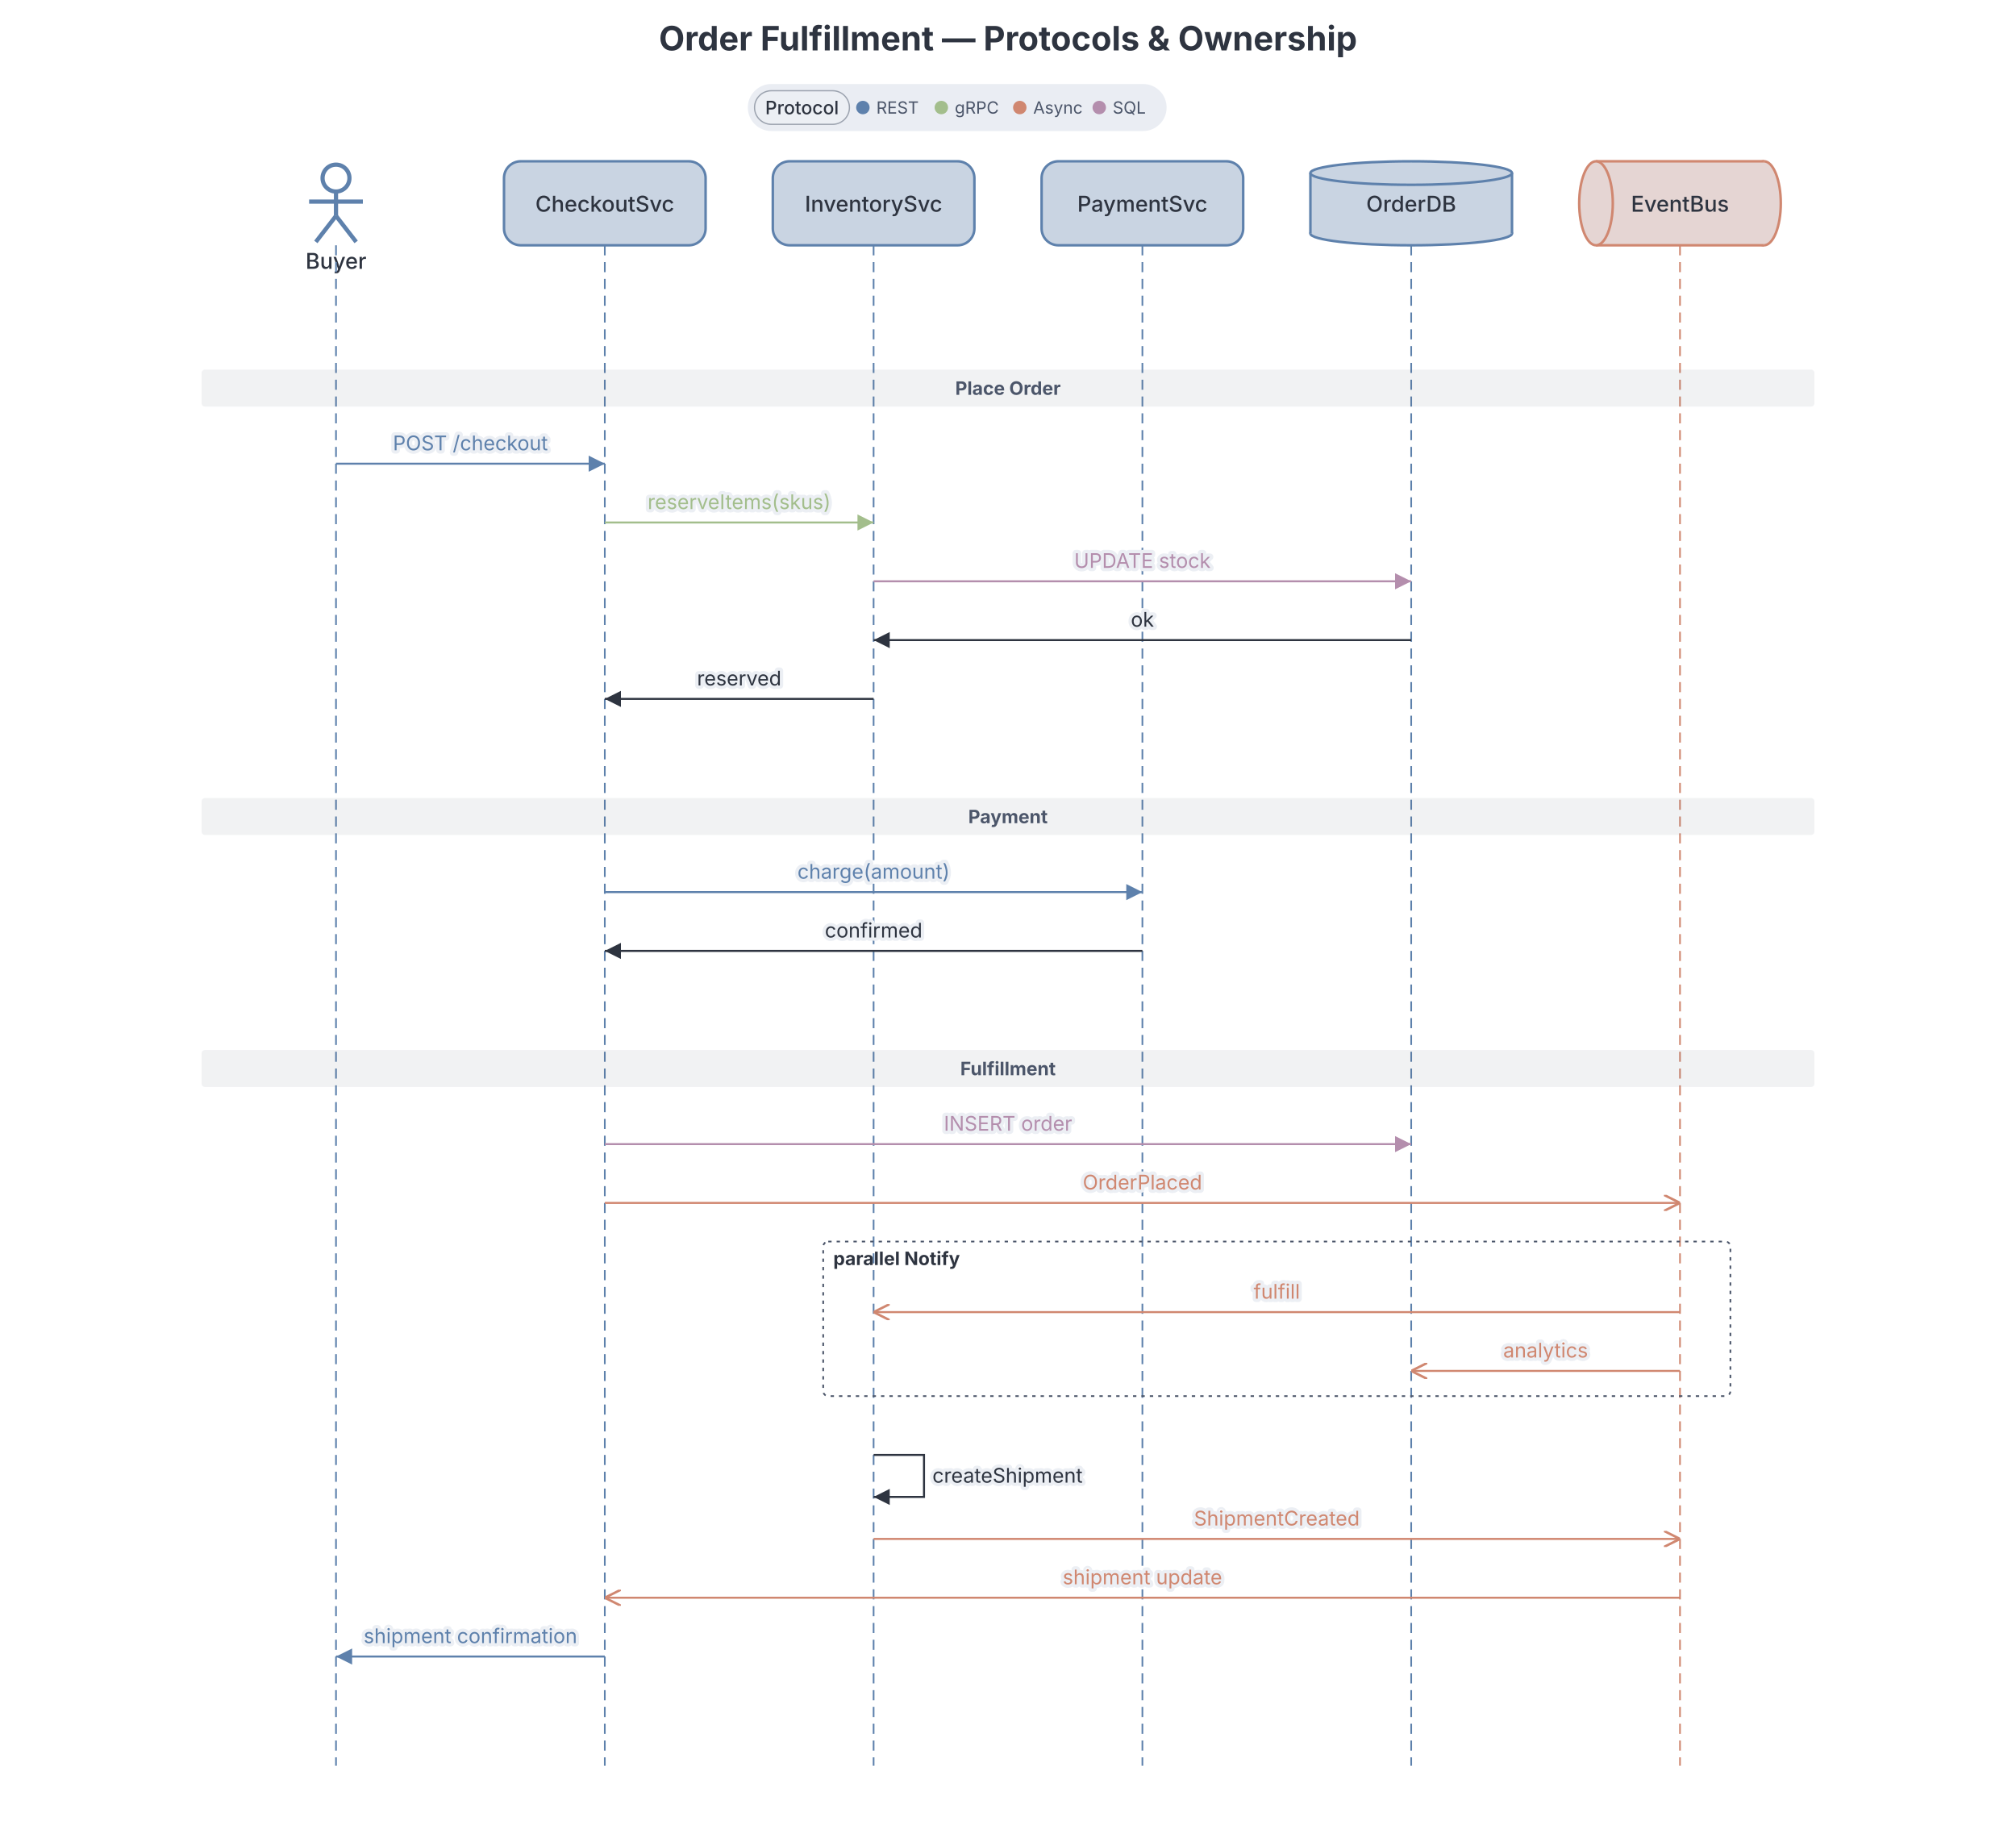
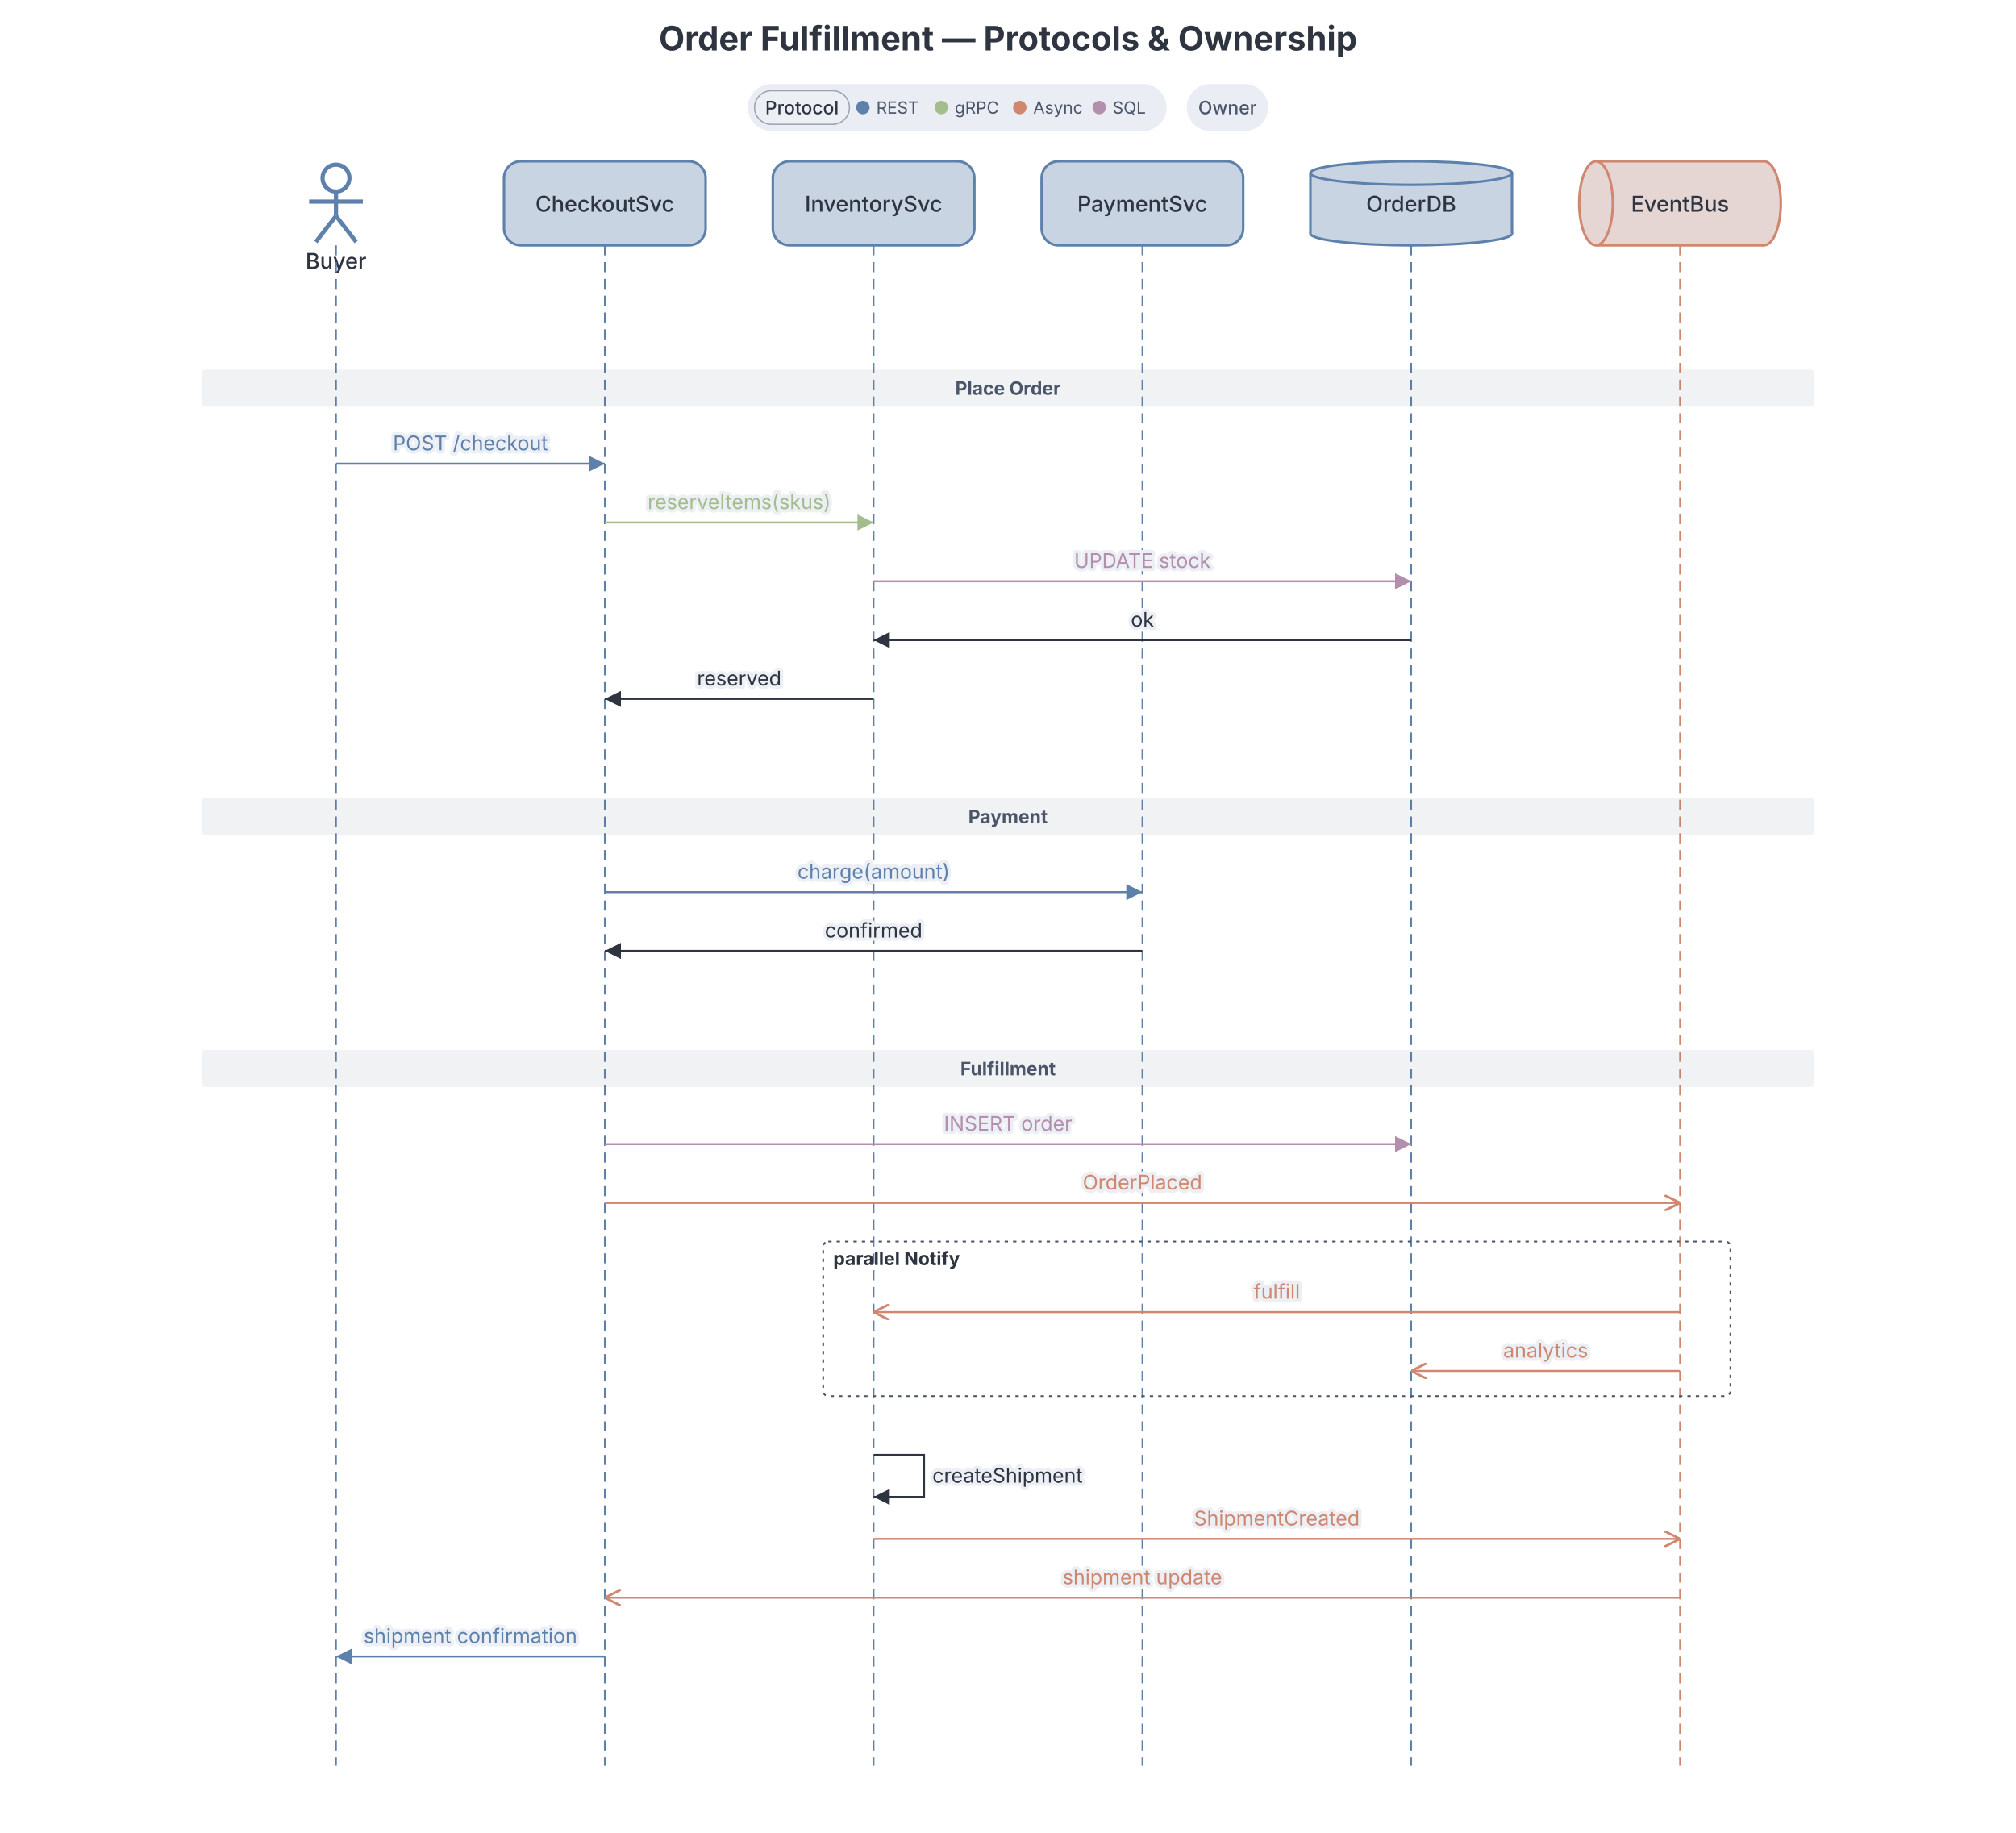
<svg xmlns="http://www.w3.org/2000/svg" width="100%" height="1091" viewBox="0 0 1200 1091" preserveAspectRatio="xMidYMin meet" class="sequence-diagram" style="font-family: Inter, system-ui, Avenir, Helvetica, Arial, sans-serif; background: rgb(236, 239, 244);">
  <defs>
    <marker id="seq-arrowhead" viewBox="0 0 8 8" refX="8" refY="4" markerWidth="8" markerHeight="8" orient="auto">
      <polygon points="0,0 8,4 0,8" fill="#2e3440" />
    </marker>
    <marker id="seq-arrowhead-open" viewBox="0 0 8 8" refX="8" refY="4" markerWidth="8" markerHeight="8" orient="auto">
      <polyline points="0,0 8,4 0,8" fill="none" stroke="#4c566a" stroke-width="1.2" />
    </marker>
    <marker id="seq-arrowhead-async" viewBox="0 0 8 8" refX="8" refY="4" markerWidth="8" markerHeight="8" orient="auto">
      <polyline points="0,0 8,4 0,8" fill="none" stroke="#2e3440" stroke-width="1.2" />
    </marker>
    <marker id="seq-arrowhead-c5e81ac" viewBox="0 0 8 8" refX="8" refY="4" markerWidth="8" markerHeight="8" orient="auto">
      <polygon points="0,0 8,4 0,8" fill="#5e81ac" />
    </marker>
    <marker id="seq-arrowhead-async-c5e81ac" viewBox="0 0 8 8" refX="8" refY="4" markerWidth="8" markerHeight="8" orient="auto">
      <polyline points="0,0 8,4 0,8" fill="none" stroke="#5e81ac" stroke-width="1.2" />
    </marker>
    <marker id="seq-arrowhead-open-c5e81ac" viewBox="0 0 8 8" refX="8" refY="4" markerWidth="8" markerHeight="8" orient="auto">
      <polyline points="0,0 8,4 0,8" fill="none" stroke="#5e81ac" stroke-width="1.2" />
    </marker>
    <marker id="seq-arrowhead-ca3be8c" viewBox="0 0 8 8" refX="8" refY="4" markerWidth="8" markerHeight="8" orient="auto">
      <polygon points="0,0 8,4 0,8" fill="#a3be8c" />
    </marker>
    <marker id="seq-arrowhead-async-ca3be8c" viewBox="0 0 8 8" refX="8" refY="4" markerWidth="8" markerHeight="8" orient="auto">
      <polyline points="0,0 8,4 0,8" fill="none" stroke="#a3be8c" stroke-width="1.2" />
    </marker>
    <marker id="seq-arrowhead-open-ca3be8c" viewBox="0 0 8 8" refX="8" refY="4" markerWidth="8" markerHeight="8" orient="auto">
      <polyline points="0,0 8,4 0,8" fill="none" stroke="#a3be8c" stroke-width="1.2" />
    </marker>
    <marker id="seq-arrowhead-cd08770" viewBox="0 0 8 8" refX="8" refY="4" markerWidth="8" markerHeight="8" orient="auto">
      <polygon points="0,0 8,4 0,8" fill="#d08770" />
    </marker>
    <marker id="seq-arrowhead-async-cd08770" viewBox="0 0 8 8" refX="8" refY="4" markerWidth="8" markerHeight="8" orient="auto">
      <polyline points="0,0 8,4 0,8" fill="none" stroke="#d08770" stroke-width="1.2" />
    </marker>
    <marker id="seq-arrowhead-open-cd08770" viewBox="0 0 8 8" refX="8" refY="4" markerWidth="8" markerHeight="8" orient="auto">
      <polyline points="0,0 8,4 0,8" fill="none" stroke="#d08770" stroke-width="1.2" />
    </marker>
    <marker id="seq-arrowhead-cb48ead" viewBox="0 0 8 8" refX="8" refY="4" markerWidth="8" markerHeight="8" orient="auto">
      <polygon points="0,0 8,4 0,8" fill="#b48ead" />
    </marker>
    <marker id="seq-arrowhead-async-cb48ead" viewBox="0 0 8 8" refX="8" refY="4" markerWidth="8" markerHeight="8" orient="auto">
      <polyline points="0,0 8,4 0,8" fill="none" stroke="#b48ead" stroke-width="1.2" />
    </marker>
    <marker id="seq-arrowhead-open-cb48ead" viewBox="0 0 8 8" refX="8" refY="4" markerWidth="8" markerHeight="8" orient="auto">
      <polyline points="0,0 8,4 0,8" fill="none" stroke="#b48ead" stroke-width="1.2" />
    </marker>
  </defs>
  <text class="chart-title" x="600" y="30" text-anchor="middle" fill="#2e3440" font-size="20" font-weight="700" data-line-number="1">Order Fulfillment — Protocols &amp; Ownership</text>
  <g transform="translate(200, 96)" class="participant" data-participant-id="Buyer" data-tag-protocol="rest">
    <circle cx="0" cy="10" r="8" fill="none" stroke="#5e81ac" stroke-width="2.5" />
    <line x1="0" y1="19" x2="0" y2="32.5" stroke="#5e81ac" stroke-width="2.5" />
    <line x1="-16" y1="24" x2="16" y2="24" stroke="#5e81ac" stroke-width="2.5" />
    <line x1="0" y1="32.5" x2="-12" y2="48" stroke="#5e81ac" stroke-width="2.5" />
    <line x1="0" y1="32.5" x2="12" y2="48" stroke="#5e81ac" stroke-width="2.5" />
    <text x="0" text-anchor="middle" fill="#2e3440" font-size="13" font-weight="500" y="64">Buyer</text>
  </g>
  <line x1="200" y1="146" x2="200" y2="1051" stroke="#5e81ac" stroke-width="1" stroke-dasharray="6 4" class="lifeline" data-participant-id="Buyer" data-tag-protocol="rest" />
  <g transform="translate(360, 96)" class="participant" data-participant-id="CheckoutSvc" data-tag-protocol="rest">
    <rect x="-60" y="0" width="120" height="50" rx="10" ry="10" fill="#c9d4e2" stroke="#5e81ac" stroke-width="1.5" />
    <text x="0" text-anchor="middle" fill="#2e3440" font-size="13" font-weight="500" y="30">CheckoutSvc</text>
  </g>
  <line x1="360" y1="146" x2="360" y2="1051" stroke="#5e81ac" stroke-width="1" stroke-dasharray="6 4" class="lifeline" data-participant-id="CheckoutSvc" data-tag-protocol="rest" />
  <g transform="translate(520, 96)" class="participant" data-participant-id="InventorySvc" data-tag-protocol="rest">
    <rect x="-60" y="0" width="120" height="50" rx="10" ry="10" fill="#c9d4e2" stroke="#5e81ac" stroke-width="1.5" />
    <text x="0" text-anchor="middle" fill="#2e3440" font-size="13" font-weight="500" y="30">InventorySvc</text>
  </g>
  <line x1="520" y1="146" x2="520" y2="1051" stroke="#5e81ac" stroke-width="1" stroke-dasharray="6 4" class="lifeline" data-participant-id="InventorySvc" data-tag-protocol="rest" />
  <g transform="translate(680, 96)" class="participant" data-participant-id="PaymentSvc" data-tag-protocol="rest">
    <rect x="-60" y="0" width="120" height="50" rx="10" ry="10" fill="#c9d4e2" stroke="#5e81ac" stroke-width="1.5" />
    <text x="0" text-anchor="middle" fill="#2e3440" font-size="13" font-weight="500" y="30">PaymentSvc</text>
  </g>
  <line x1="680" y1="146" x2="680" y2="1051" stroke="#5e81ac" stroke-width="1" stroke-dasharray="6 4" class="lifeline" data-participant-id="PaymentSvc" data-tag-protocol="rest" />
  <g transform="translate(840, 96)" class="participant" data-participant-id="OrderDB" data-tag-protocol="rest">
    <ellipse cx="0" cy="43" rx="60" ry="7" fill="#c9d4e2" stroke="#5e81ac" stroke-width="1.5" />
    <rect class="participant-body" x="-60" y="7" width="120" height="36" fill="#c9d4e2" stroke="none" />
    <line x1="-60" y1="7" x2="-60" y2="43" stroke="#5e81ac" stroke-width="1.5" />
    <line x1="60" y1="7" x2="60" y2="43" stroke="#5e81ac" stroke-width="1.5" />
    <ellipse cx="0" cy="7" rx="60" ry="7" fill="#c9d4e2" stroke="#5e81ac" stroke-width="1.5" />
    <text x="0" text-anchor="middle" fill="#2e3440" font-size="13" font-weight="500" y="30">OrderDB</text>
  </g>
  <line x1="840" y1="146" x2="840" y2="1051" stroke="#5e81ac" stroke-width="1" stroke-dasharray="6 4" class="lifeline" data-participant-id="OrderDB" data-tag-protocol="rest" />
  <g transform="translate(1000, 96)" class="participant" data-participant-id="EventBus" data-tag-protocol="async">
    <ellipse cx="50" cy="25" rx="10" ry="25" fill="#e5d5d3" stroke="#d08770" stroke-width="1.5" />
    <rect class="participant-body" x="-50" y="0" width="100" height="50" fill="#e5d5d3" stroke="none" />
    <line x1="-50" y1="0" x2="50" y2="0" stroke="#d08770" stroke-width="1.5" />
    <line x1="-50" y1="50" x2="50" y2="50" stroke="#d08770" stroke-width="1.5" />
    <ellipse cx="-50" cy="25" rx="10" ry="25" fill="#e5d5d3" stroke="#d08770" stroke-width="1.5" />
    <text x="0" text-anchor="middle" fill="#2e3440" font-size="13" font-weight="500" y="30">EventBus</text>
  </g>
  <line x1="1000" y1="146" x2="1000" y2="1051" stroke="#d08770" stroke-width="1" stroke-dasharray="6 4" class="lifeline" data-participant-id="EventBus" data-tag-protocol="async" />
  <rect x="490" y="739" width="540" height="92" fill="none" stroke="#4c566a" stroke-width="1" stroke-dasharray="2 3" rx="3" ry="3" class="block-frame" data-block-line="38" />
  <text x="496" y="753" fill="#2e3440" font-size="11" class="block-label" font-weight="bold" data-block-line="38">parallel Notify</text>
  <g data-section-toggle="" data-line-number="23" data-section="" tabindex="0" role="button" aria-expanded="true">
    <rect x="120" y="220" width="960" height="22" fill="#4c566a" opacity="0.08" rx="2" pointer-events="none" class="section-divider" />
    <rect x="549.5" y="220" width="101" height="22" fill="transparent" class="section-label-hit" />
    <text x="600" y="235" text-anchor="middle" fill="#4c566a" font-size="11" font-weight="bold" class="section-label">Place Order</text>
  </g>
  <g data-section-toggle="" data-line-number="30" data-section="" tabindex="0" role="button" aria-expanded="true">
    <rect x="120" y="475" width="960" height="22" fill="#4c566a" opacity="0.08" rx="2" pointer-events="none" class="section-divider" />
    <rect x="560" y="475" width="80" height="22" fill="transparent" class="section-label-hit" />
    <text x="600" y="490" text-anchor="middle" fill="#4c566a" font-size="11" font-weight="bold" class="section-label">Payment</text>
  </g>
  <g data-section-toggle="" data-line-number="34" data-section="" tabindex="0" role="button" aria-expanded="true">
    <rect x="120" y="625" width="960" height="22" fill="#4c566a" opacity="0.08" rx="2" pointer-events="none" class="section-divider" />
    <rect x="549.5" y="625" width="101" height="22" fill="transparent" class="section-label-hit" />
    <text x="600" y="640" text-anchor="middle" fill="#4c566a" font-size="11" font-weight="bold" class="section-label">Fulfillment</text>
  </g>
  <rect x="200" y="266" width="160" height="20" fill="transparent" class="message-hit-area" data-line-number="24" data-msg-index="0" data-step-index="0" />
  <line x1="200" y1="276" x2="360" y2="276" stroke="#5e81ac" stroke-width="1.2" marker-end="url(#seq-arrowhead-c5e81ac)" class="message-arrow" data-line-number="24" data-msg-index="0" data-step-index="0" data-from="Buyer" data-to="CheckoutSvc" data-tag-protocol="rest" />
  <text x="280" y="268" text-anchor="middle" fill="#5e81ac" paint-order="stroke fill" stroke="#eceff4" stroke-width="4" stroke-linejoin="round" font-size="12" class="message-label" data-line-number="24" data-msg-index="0" data-step-index="0" data-tag-protocol="rest">POST /checkout</text>
  <rect x="360" y="301" width="160" height="20" fill="transparent" class="message-hit-area" data-line-number="25" data-msg-index="1" data-step-index="1" />
  <line x1="360" y1="311" x2="520" y2="311" stroke="#a3be8c" stroke-width="1.2" marker-end="url(#seq-arrowhead-ca3be8c)" class="message-arrow" data-line-number="25" data-msg-index="1" data-step-index="1" data-from="CheckoutSvc" data-to="InventorySvc" data-tag-protocol="grpc" />
  <text x="440" y="303" text-anchor="middle" fill="#a3be8c" paint-order="stroke fill" stroke="#eceff4" stroke-width="4" stroke-linejoin="round" font-size="12" class="message-label" data-line-number="25" data-msg-index="1" data-step-index="1" data-tag-protocol="grpc">reserveItems(skus)</text>
  <rect x="520" y="336" width="320" height="20" fill="transparent" class="message-hit-area" data-line-number="26" data-msg-index="2" data-step-index="2" />
  <line x1="520" y1="346" x2="840" y2="346" stroke="#b48ead" stroke-width="1.2" marker-end="url(#seq-arrowhead-cb48ead)" class="message-arrow" data-line-number="26" data-msg-index="2" data-step-index="2" data-from="InventorySvc" data-to="OrderDB" data-tag-protocol="sql" />
  <text x="680" y="338" text-anchor="middle" fill="#b48ead" paint-order="stroke fill" stroke="#eceff4" stroke-width="4" stroke-linejoin="round" font-size="12" class="message-label" data-line-number="26" data-msg-index="2" data-step-index="2" data-tag-protocol="sql">UPDATE stock</text>
  <rect x="520" y="371" width="320" height="20" fill="transparent" class="message-hit-area" data-line-number="27" data-msg-index="3" data-step-index="3" />
  <line x1="840" y1="381" x2="520" y2="381" stroke="#2e3440" stroke-width="1.2" marker-end="url(#seq-arrowhead)" class="message-arrow" data-line-number="27" data-msg-index="3" data-step-index="3" data-from="OrderDB" data-to="InventorySvc" />
  <text x="680" y="373" text-anchor="middle" fill="#2e3440" paint-order="stroke fill" stroke="#eceff4" stroke-width="4" stroke-linejoin="round" font-size="12" class="message-label" data-line-number="27" data-msg-index="3" data-step-index="3">ok</text>
  <rect x="360" y="406" width="160" height="20" fill="transparent" class="message-hit-area" data-line-number="28" data-msg-index="4" data-step-index="4" />
  <line x1="520" y1="416" x2="360" y2="416" stroke="#2e3440" stroke-width="1.2" marker-end="url(#seq-arrowhead)" class="message-arrow" data-line-number="28" data-msg-index="4" data-step-index="4" data-from="InventorySvc" data-to="CheckoutSvc" />
  <text x="440" y="408" text-anchor="middle" fill="#2e3440" paint-order="stroke fill" stroke="#eceff4" stroke-width="4" stroke-linejoin="round" font-size="12" class="message-label" data-line-number="28" data-msg-index="4" data-step-index="4">reserved</text>
  <rect x="360" y="521" width="320" height="20" fill="transparent" class="message-hit-area" data-line-number="31" data-msg-index="5" data-step-index="5" />
  <line x1="360" y1="531" x2="680" y2="531" stroke="#5e81ac" stroke-width="1.2" marker-end="url(#seq-arrowhead-c5e81ac)" class="message-arrow" data-line-number="31" data-msg-index="5" data-step-index="5" data-from="CheckoutSvc" data-to="PaymentSvc" data-tag-protocol="rest" />
  <text x="520" y="523" text-anchor="middle" fill="#5e81ac" paint-order="stroke fill" stroke="#eceff4" stroke-width="4" stroke-linejoin="round" font-size="12" class="message-label" data-line-number="31" data-msg-index="5" data-step-index="5" data-tag-protocol="rest">charge(amount)</text>
  <rect x="360" y="556" width="320" height="20" fill="transparent" class="message-hit-area" data-line-number="32" data-msg-index="6" data-step-index="6" />
  <line x1="680" y1="566" x2="360" y2="566" stroke="#2e3440" stroke-width="1.2" marker-end="url(#seq-arrowhead)" class="message-arrow" data-line-number="32" data-msg-index="6" data-step-index="6" data-from="PaymentSvc" data-to="CheckoutSvc" />
  <text x="520" y="558" text-anchor="middle" fill="#2e3440" paint-order="stroke fill" stroke="#eceff4" stroke-width="4" stroke-linejoin="round" font-size="12" class="message-label" data-line-number="32" data-msg-index="6" data-step-index="6">confirmed</text>
  <rect x="360" y="671" width="480" height="20" fill="transparent" class="message-hit-area" data-line-number="35" data-msg-index="7" data-step-index="7" />
  <line x1="360" y1="681" x2="840" y2="681" stroke="#b48ead" stroke-width="1.2" marker-end="url(#seq-arrowhead-cb48ead)" class="message-arrow" data-line-number="35" data-msg-index="7" data-step-index="7" data-from="CheckoutSvc" data-to="OrderDB" data-tag-protocol="sql" />
  <text x="600" y="673" text-anchor="middle" fill="#b48ead" paint-order="stroke fill" stroke="#eceff4" stroke-width="4" stroke-linejoin="round" font-size="12" class="message-label" data-line-number="35" data-msg-index="7" data-step-index="7" data-tag-protocol="sql">INSERT order</text>
  <rect x="360" y="706" width="640" height="20" fill="transparent" class="message-hit-area" data-line-number="36" data-msg-index="8" data-step-index="8" />
  <line x1="360" y1="716" x2="1000" y2="716" stroke="#d08770" stroke-width="1.2" marker-end="url(#seq-arrowhead-async-cd08770)" class="message-arrow" data-line-number="36" data-msg-index="8" data-step-index="8" data-from="CheckoutSvc" data-to="EventBus" data-tag-protocol="async" />
  <text x="680" y="708" text-anchor="middle" fill="#d08770" paint-order="stroke fill" stroke="#eceff4" stroke-width="4" stroke-linejoin="round" font-size="12" class="message-label" data-line-number="36" data-msg-index="8" data-step-index="8" data-tag-protocol="async">OrderPlaced</text>
  <rect x="520" y="771" width="480" height="20" fill="transparent" class="message-hit-area" data-line-number="39" data-msg-index="9" data-step-index="9" />
  <line x1="1000" y1="781" x2="520" y2="781" stroke="#d08770" stroke-width="1.2" marker-end="url(#seq-arrowhead-async-cd08770)" class="message-arrow" data-line-number="39" data-msg-index="9" data-step-index="9" data-from="EventBus" data-to="InventorySvc" data-tag-protocol="async" />
  <text x="760" y="773" text-anchor="middle" fill="#d08770" paint-order="stroke fill" stroke="#eceff4" stroke-width="4" stroke-linejoin="round" font-size="12" class="message-label" data-line-number="39" data-msg-index="9" data-step-index="9" data-tag-protocol="async">fulfill</text>
  <rect x="840" y="806" width="160" height="20" fill="transparent" class="message-hit-area" data-line-number="40" data-msg-index="10" data-step-index="10" />
  <line x1="1000" y1="816" x2="840" y2="816" stroke="#d08770" stroke-width="1.2" marker-end="url(#seq-arrowhead-async-cd08770)" class="message-arrow" data-line-number="40" data-msg-index="10" data-step-index="10" data-from="EventBus" data-to="OrderDB" data-tag-protocol="async" />
  <text x="920" y="808" text-anchor="middle" fill="#d08770" paint-order="stroke fill" stroke="#eceff4" stroke-width="4" stroke-linejoin="round" font-size="12" class="message-label" data-line-number="40" data-msg-index="10" data-step-index="10" data-tag-protocol="async">analytics</text>
  <rect x="520" y="861" width="30" height="35" fill="transparent" class="message-hit-area" data-line-number="42" data-msg-index="11" data-step-index="11" />
  <path d="M 520 866 H 550 V 891 H 520" fill="none" stroke="#2e3440" stroke-width="1.2" marker-end="url(#seq-arrowhead)" class="message-arrow self-call" data-line-number="42" data-msg-index="11" data-step-index="11" data-from="InventorySvc" data-to="InventorySvc" />
  <text x="555" y="882.5" text-anchor="start" fill="#2e3440" paint-order="stroke fill" stroke="#eceff4" stroke-width="4" stroke-linejoin="round" font-size="12" class="message-label" data-line-number="42" data-msg-index="11" data-step-index="11">createShipment</text>
  <rect x="520" y="906" width="480" height="20" fill="transparent" class="message-hit-area" data-line-number="43" data-msg-index="12" data-step-index="12" />
  <line x1="520" y1="916" x2="1000" y2="916" stroke="#d08770" stroke-width="1.2" marker-end="url(#seq-arrowhead-async-cd08770)" class="message-arrow" data-line-number="43" data-msg-index="12" data-step-index="12" data-from="InventorySvc" data-to="EventBus" data-tag-protocol="async" />
  <text x="760" y="908" text-anchor="middle" fill="#d08770" paint-order="stroke fill" stroke="#eceff4" stroke-width="4" stroke-linejoin="round" font-size="12" class="message-label" data-line-number="43" data-msg-index="12" data-step-index="12" data-tag-protocol="async">ShipmentCreated</text>
  <rect x="360" y="941" width="640" height="20" fill="transparent" class="message-hit-area" data-line-number="44" data-msg-index="13" data-step-index="13" />
  <line x1="1000" y1="951" x2="360" y2="951" stroke="#d08770" stroke-width="1.2" marker-end="url(#seq-arrowhead-async-cd08770)" class="message-arrow" data-line-number="44" data-msg-index="13" data-step-index="13" data-from="EventBus" data-to="CheckoutSvc" data-tag-protocol="async" />
  <text x="680" y="943" text-anchor="middle" fill="#d08770" paint-order="stroke fill" stroke="#eceff4" stroke-width="4" stroke-linejoin="round" font-size="12" class="message-label" data-line-number="44" data-msg-index="13" data-step-index="13" data-tag-protocol="async">shipment update</text>
  <rect x="200" y="976" width="160" height="20" fill="transparent" class="message-hit-area" data-line-number="45" data-msg-index="14" data-step-index="14" />
  <line x1="360" y1="986" x2="200" y2="986" stroke="#5e81ac" stroke-width="1.2" marker-end="url(#seq-arrowhead-c5e81ac)" class="message-arrow" data-line-number="45" data-msg-index="14" data-step-index="14" data-from="CheckoutSvc" data-to="Buyer" data-tag-protocol="rest" />
  <text x="280" y="978" text-anchor="middle" fill="#5e81ac" paint-order="stroke fill" stroke="#eceff4" stroke-width="4" stroke-linejoin="round" font-size="12" class="message-label" data-line-number="45" data-msg-index="14" data-step-index="14" data-tag-protocol="rest">shipment confirmation</text>
  <g class="sequence-legend" transform="translate(0,50)">
    <g class="dgmo-legend" data-legend-active="protocol">
      <g transform="translate(445.135,0)" data-legend-group="protocol" style="cursor: pointer;">
        <rect width="249.28" height="28" rx="14" fill="#eaedf3" />
        <rect x="4" y="4" width="56.48" height="20" rx="10" fill="#eceff4" />
        <rect x="4" y="4" width="56.48" height="20" rx="10" fill="none" stroke="#9ca3af" stroke-width="0.75" />
        <text x="32.24" y="14" text-anchor="middle" dominant-baseline="central" font-size="11" font-weight="500" fill="#2e3440" pointer-events="none" font-family="Inter, system-ui, Avenir, Helvetica, Arial, sans-serif">Protocol</text>
        <g data-legend-entry="rest" data-series-name="REST" style="cursor: pointer;">
          <circle cx="68.48" cy="14" r="4" fill="#5e81ac" />
          <text x="76.48" y="14" dominant-baseline="central" font-size="10" fill="#4c566a" font-family="Inter, system-ui, Avenir, Helvetica, Arial, sans-serif">REST</text>
        </g>
        <g data-legend-entry="grpc" data-series-name="gRPC" style="cursor: pointer;">
          <circle cx="115.18" cy="14" r="4" fill="#a3be8c" />
          <text x="123.18" y="14" dominant-baseline="central" font-size="10" fill="#4c566a" font-family="Inter, system-ui, Avenir, Helvetica, Arial, sans-serif">gRPC</text>
        </g>
        <g data-legend-entry="async" data-series-name="Async" style="cursor: pointer;">
          <circle cx="161.88" cy="14" r="4" fill="#d08770" />
          <text x="169.88" y="14" dominant-baseline="central" font-size="10" fill="#4c566a" font-family="Inter, system-ui, Avenir, Helvetica, Arial, sans-serif">Async</text>
        </g>
        <g data-legend-entry="sql" data-series-name="SQL" style="cursor: pointer;">
          <circle cx="209.18" cy="14" r="4" fill="#b48ead" />
          <text x="217.18" y="14" dominant-baseline="central" font-size="10" fill="#4c566a" font-family="Inter, system-ui, Avenir, Helvetica, Arial, sans-serif">SQL</text>
        </g>
      </g>
+       <g transform="translate(706.415,0)" data-legend-group="owner" style="cursor: pointer;">
+         <rect width="48.45" height="28" rx="14" fill="#eaedf3" />
+         <text x="24.225" y="14" text-anchor="middle" dominant-baseline="central" font-size="11" font-weight="500" fill="#4c566a" pointer-events="none" font-family="Inter, system-ui, Avenir, Helvetica, Arial, sans-serif">Owner</text>
+       </g>
    </g>
  </g>
</svg>
